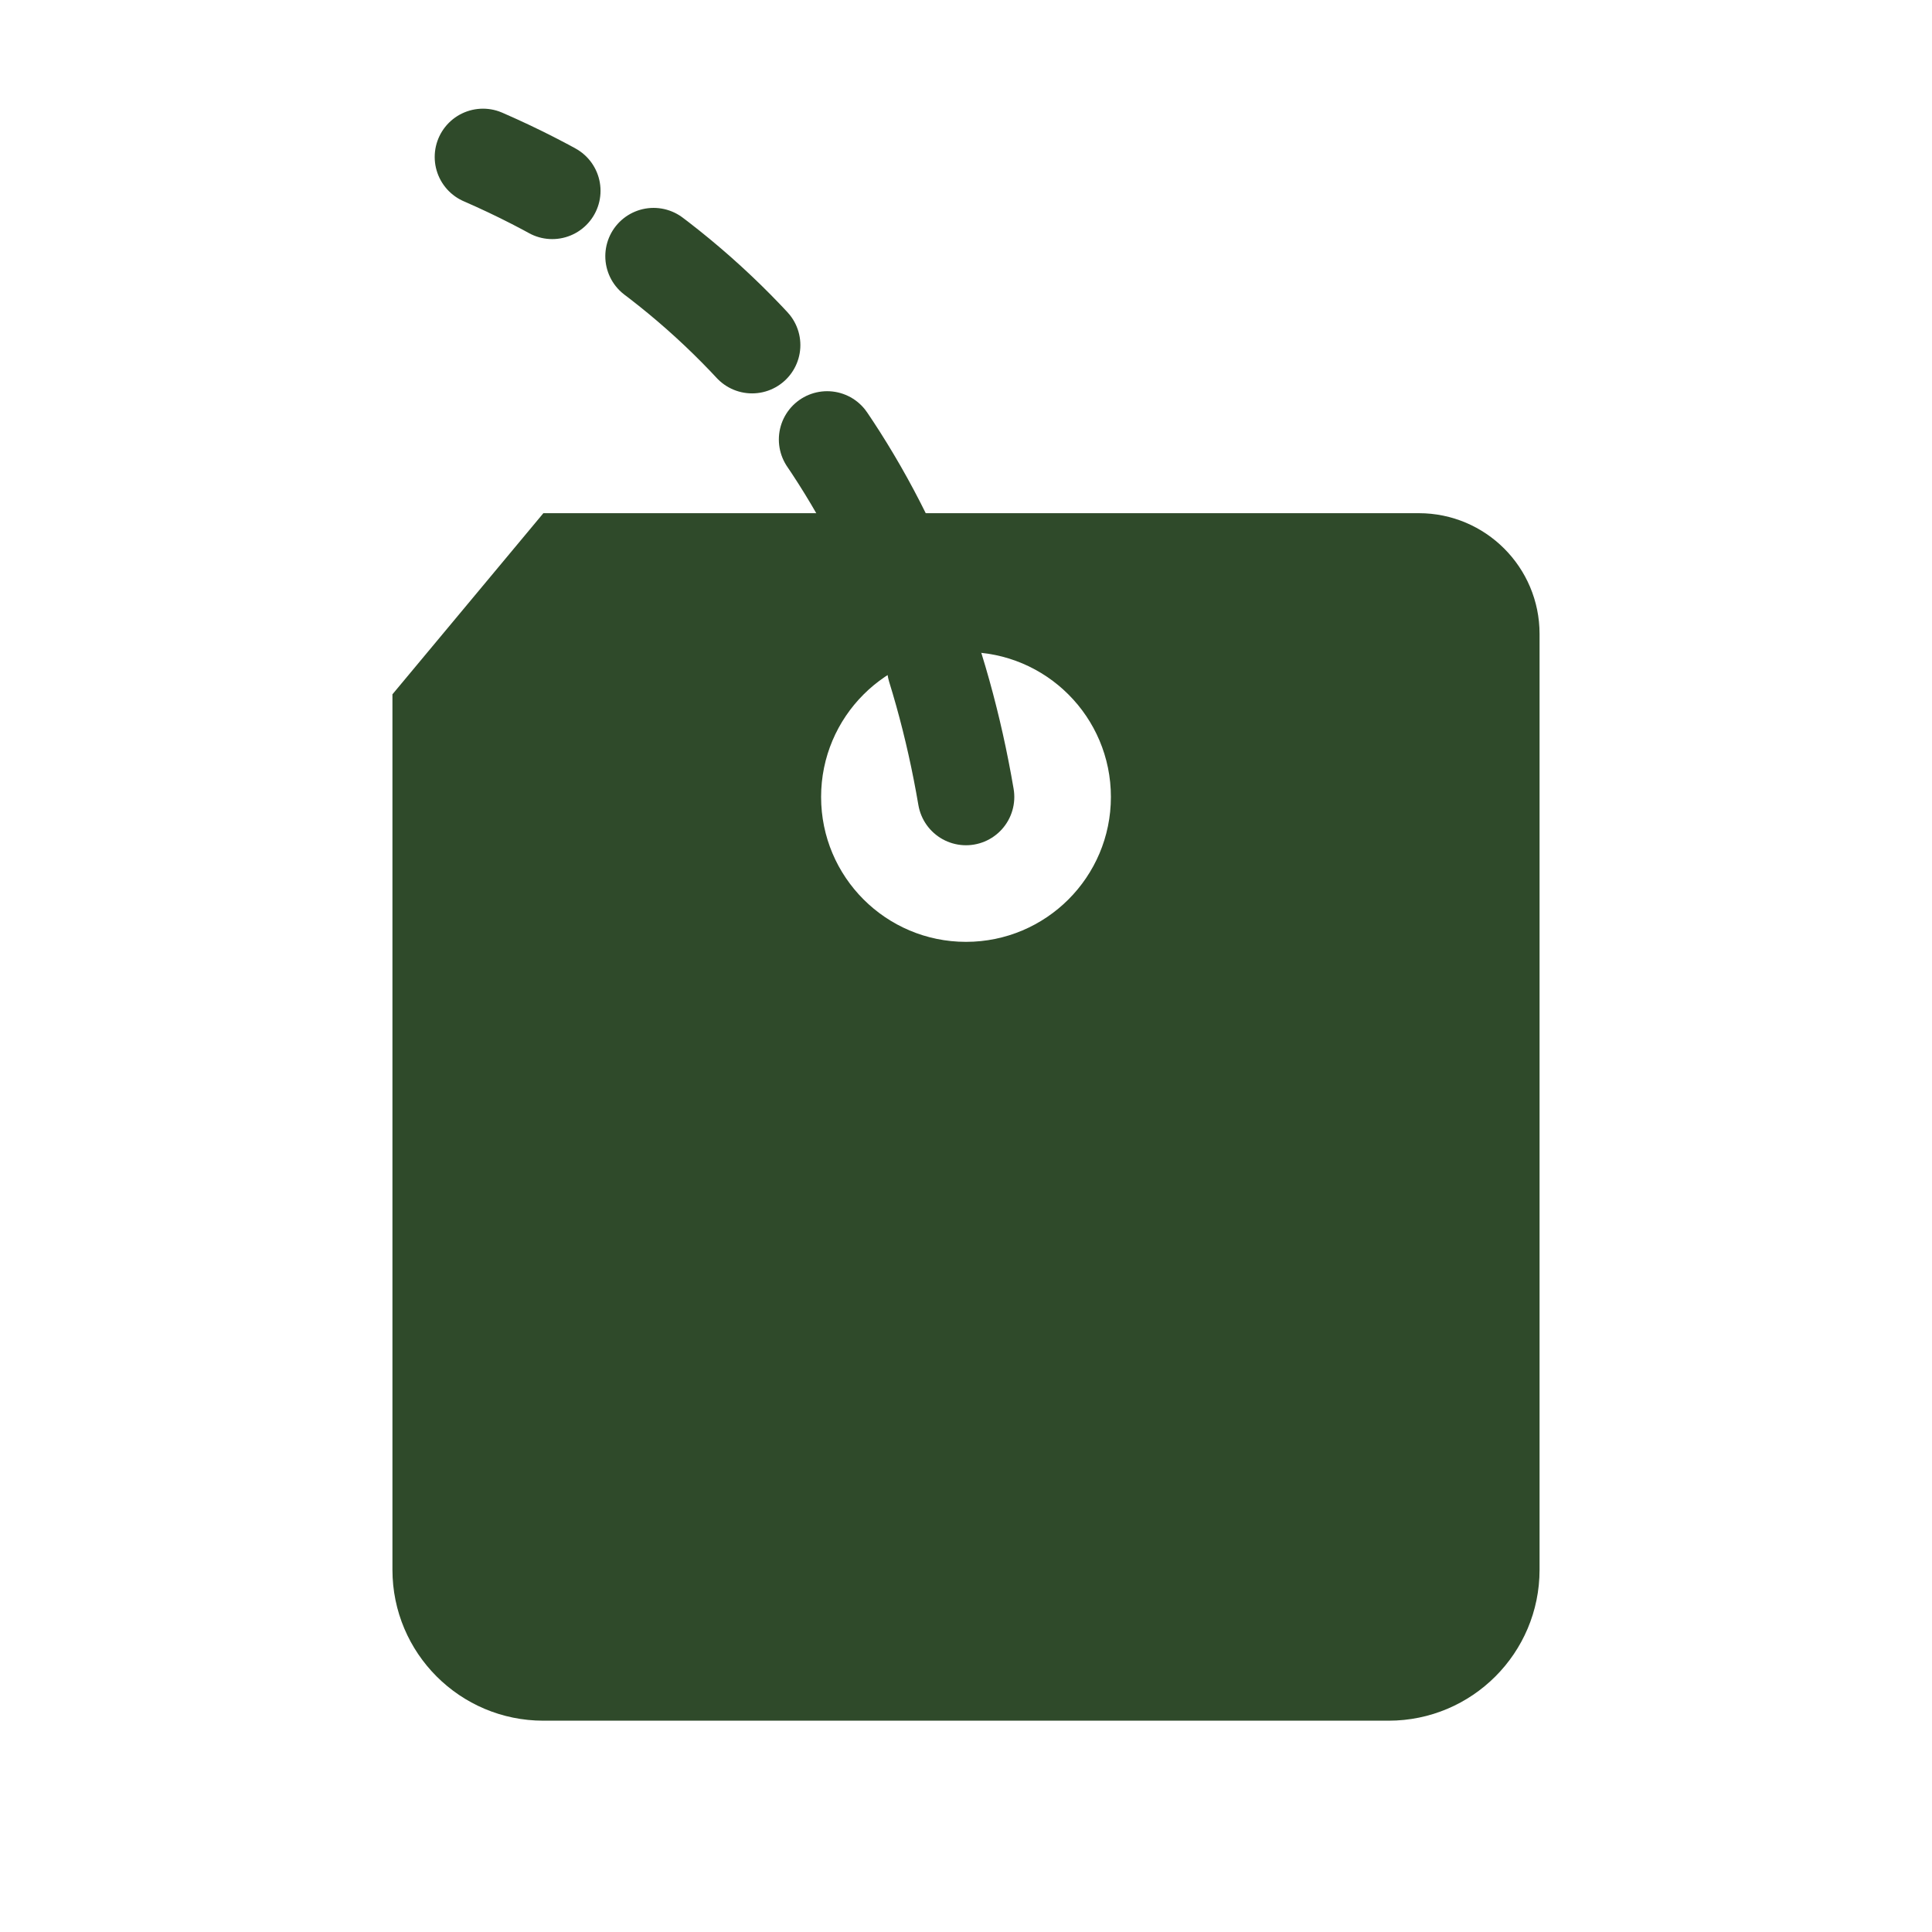
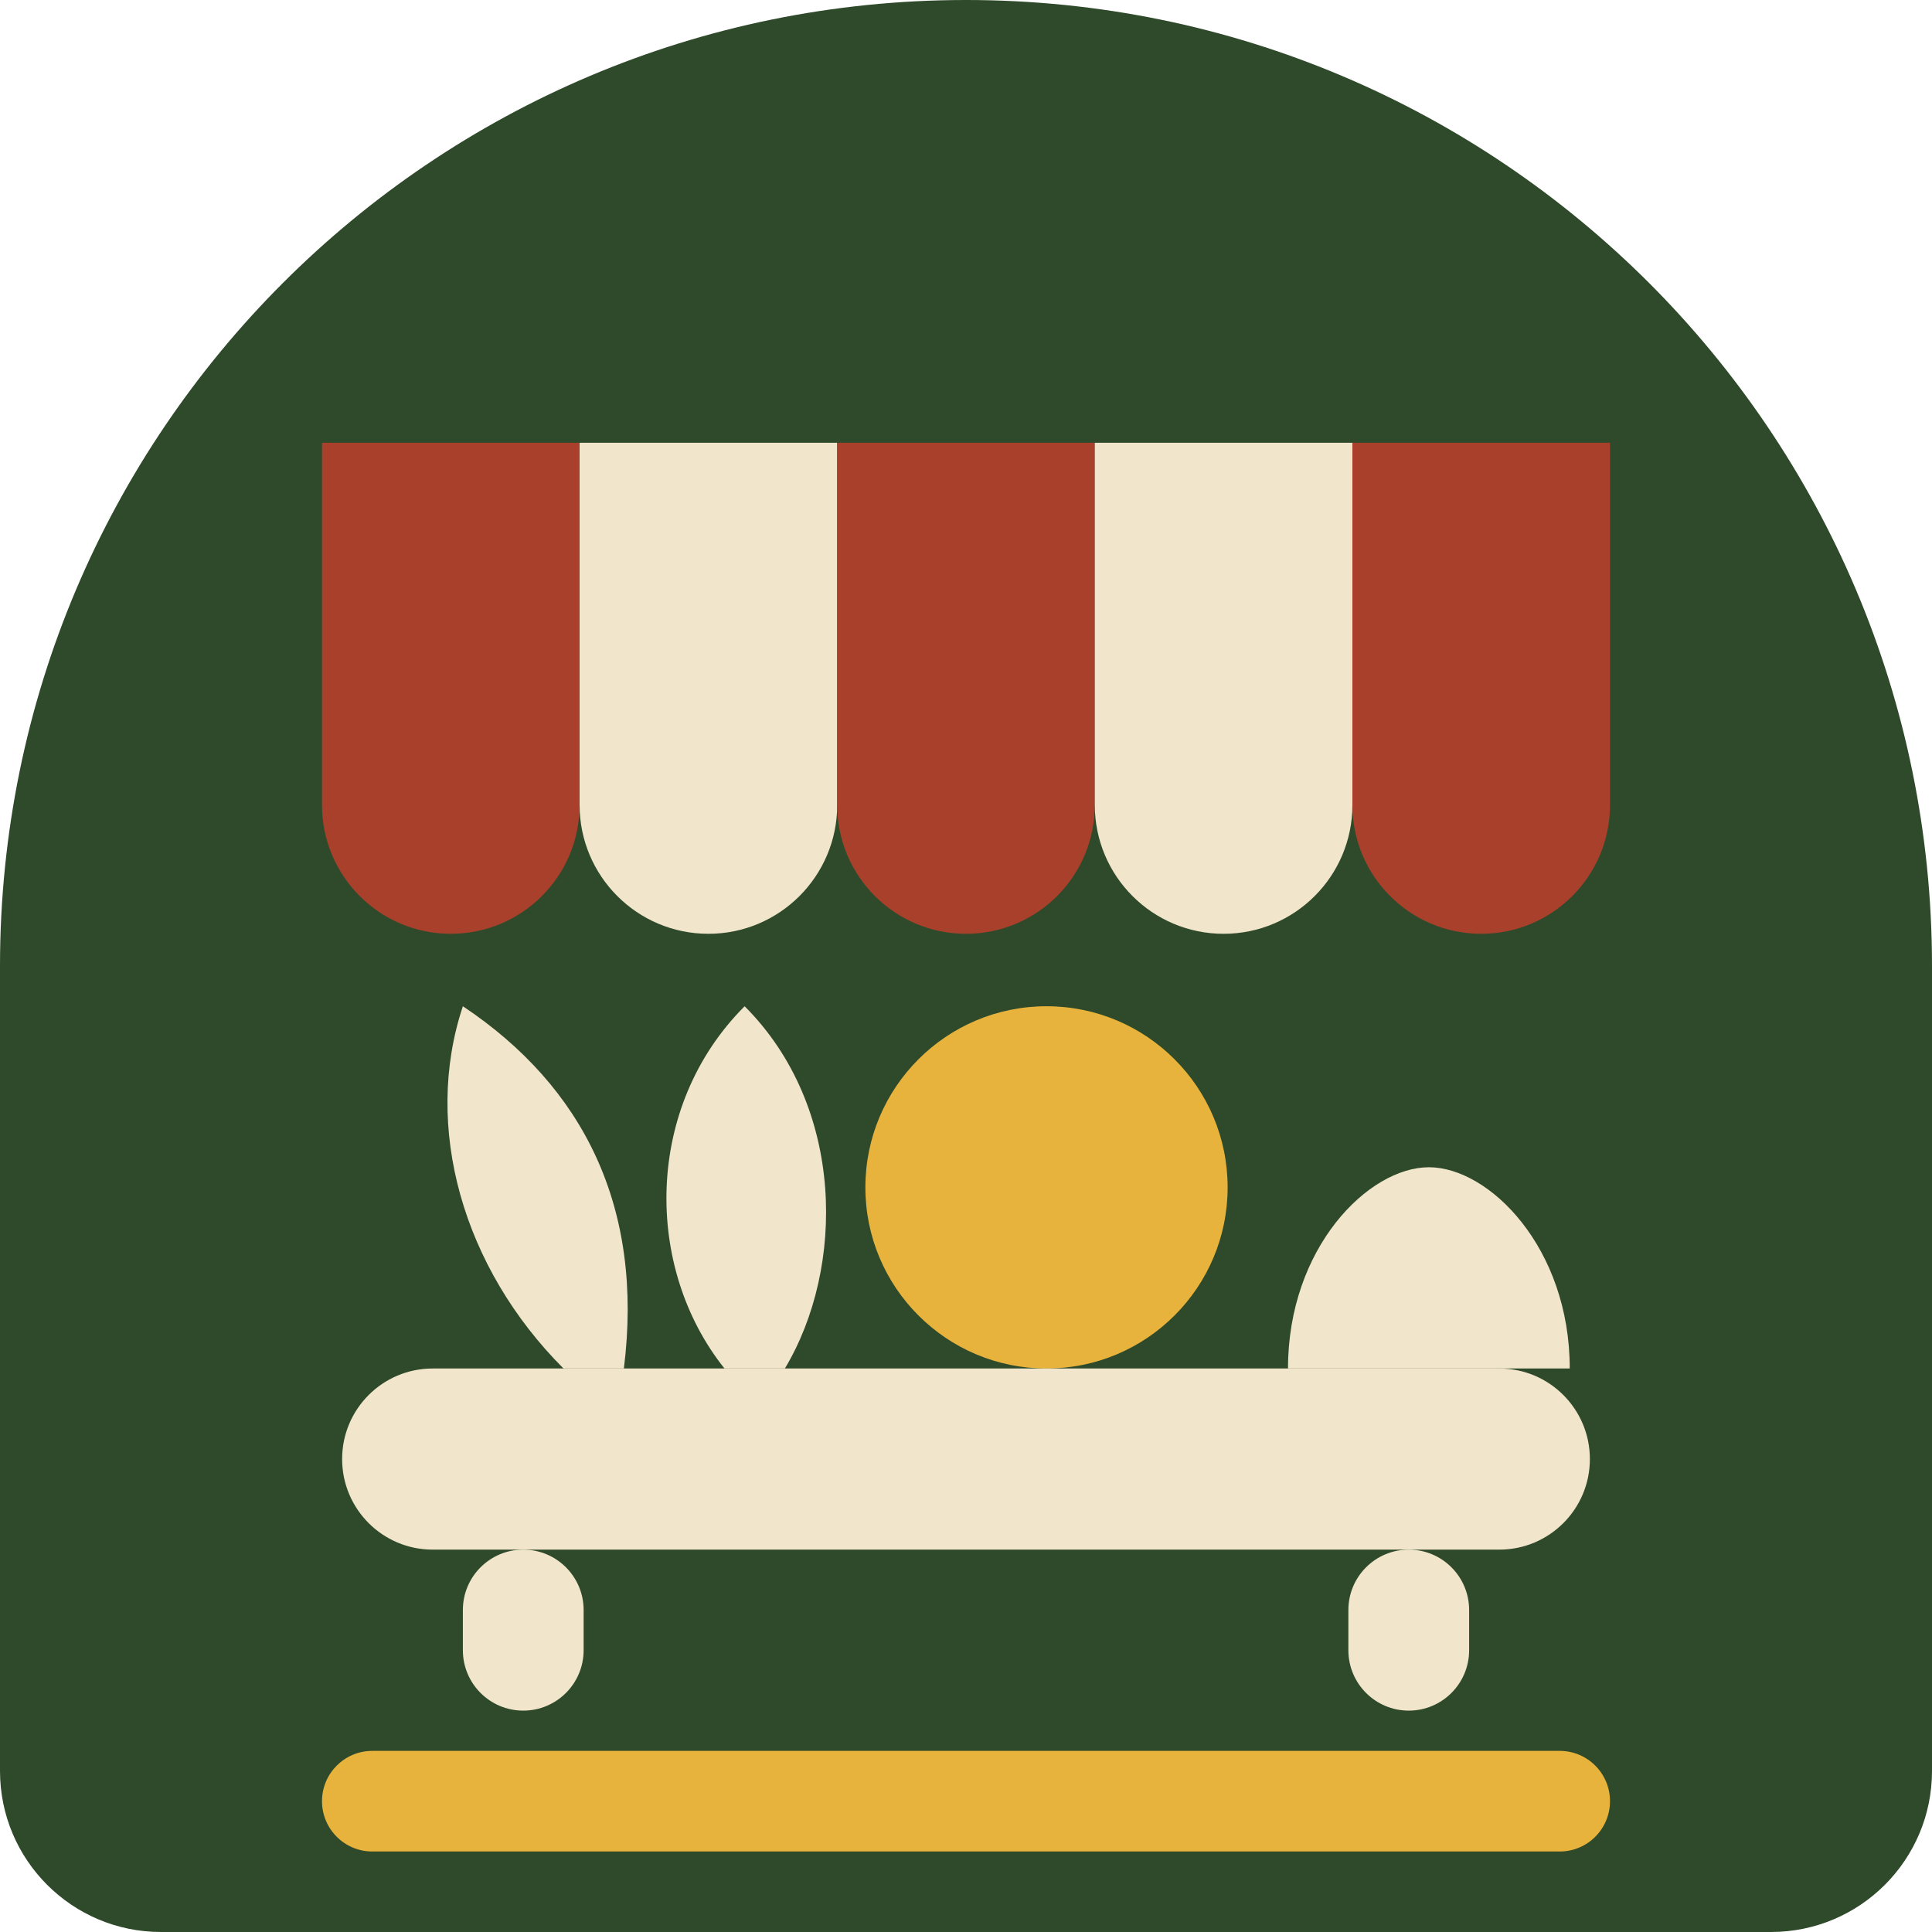
- <svg xmlns="http://www.w3.org/2000/svg" viewBox="0 0 32 32" width="32" height="32">
-   <path fill="#2f4a2a" fill-rule="evenodd" d="M9 8.5h14.5a2 2 0 012 2V26a2.5 2.5 0 01-2.5 2.5H9A2.5 2.5 0 016.5 26V11.5zM18.4 13.2a2.4 2.4 0 10-4.8 0 2.4 2.4 0 104.8 0z" />
-   <path fill="none" stroke="#2f4a2a" stroke-width="1.6" stroke-linecap="round" stroke-dasharray="2.2 2" d="M16 13.2C15.2 8.5 12.6 4.6 8 2.6" />
+ <svg xmlns="http://www.w3.org/2000/svg" viewBox="0 0 96 96" width="96" height="96" role="img" aria-label="MarketLink">
+   <path d="M0 48a48 48 0 0 1 96 0v40a8 8 0 0 1-8 8H8a8 8 0 0 1-8-8Z" fill="#2f4a2a" />
+   <path d="M16 22H28.8v18a6.4 6.4 0 0 1-12.8 0Z" fill="#a8402b" />
+   <path d="M28.8 22H41.6v18a6.4 6.4 0 0 1-12.8 0Z" fill="#f1e5cb" />
+   <path d="M41.6 22H54.4v18a6.4 6.4 0 0 1-12.8 0Z" fill="#a8402b" />
+   <path d="M54.4 22H67.2v18a6.4 6.4 0 0 1-12.8 0Z" fill="#f1e5cb" />
+   <path d="M67.2 22H80v18a6.4 6.4 0 0 1-12.8 0Z" fill="#a8402b" />
+   <path d="M28 68C23 63 21 56 23 50c6 4 9 10 8 18Z" fill="#f1e5cb" />
+   <path d="M36 68c-4-5-4-13 1-18 5 5 5 13 2 18Z" fill="#f1e5cb" />
+   <circle cx="52" cy="59" r="9" fill="#e8b33c" />
+   <path d="M64 68c0-6 4-10 7-10s7 4 7 10Z" fill="#f1e5cb" />
+   <rect x="17" y="68" width="62" height="9" rx="4.5" fill="#f1e5cb" />
+   <rect x="23" y="77" width="6" height="8" rx="3" fill="#f1e5cb" />
+   <rect x="67" y="77" width="6" height="8" rx="3" fill="#f1e5cb" />
+   <rect x="16" y="87" width="64" height="5" rx="2.5" fill="#e8b33c" />
</svg>
